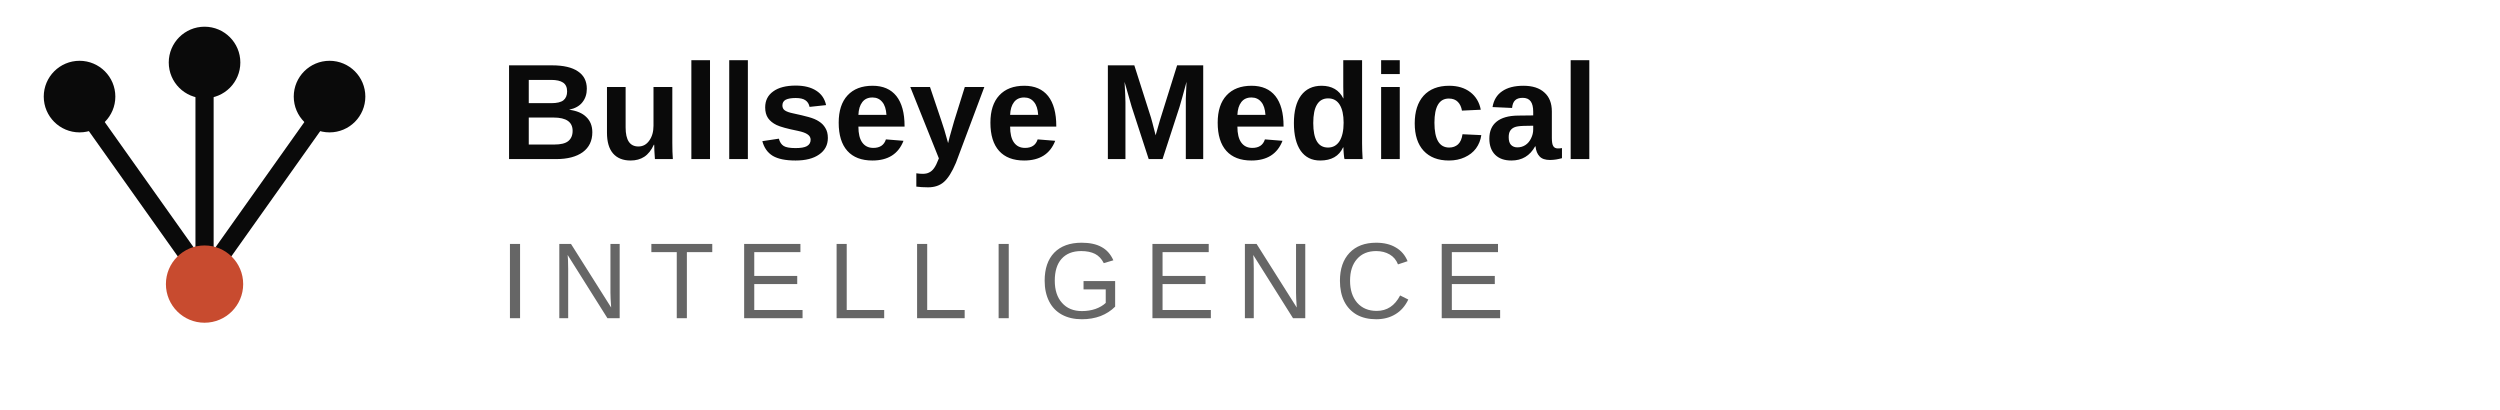
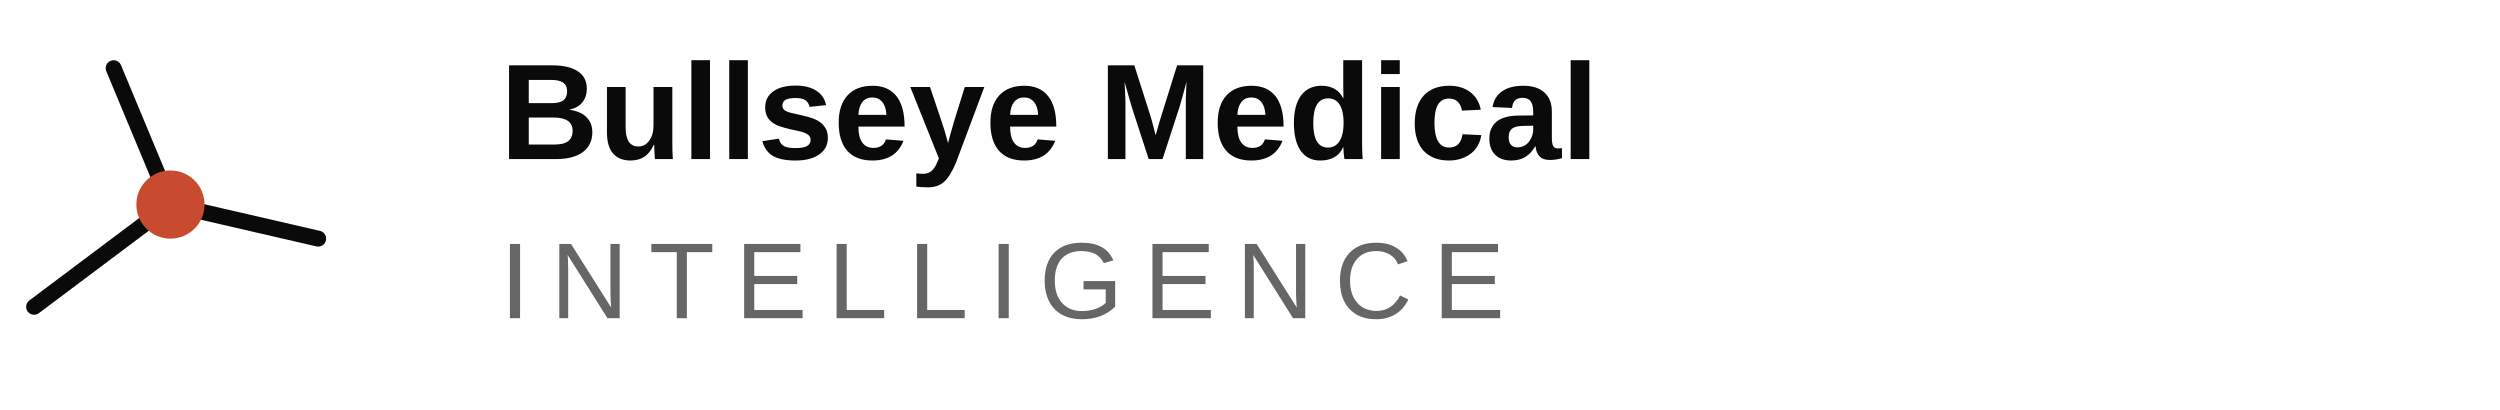
<svg xmlns="http://www.w3.org/2000/svg" viewBox="0 0 220 36" width="220" height="36">
-   <line x1="18" y1="24.5" x2="7" y2="9" stroke="#0a0a0a" stroke-width="1.6" stroke-linecap="round" />
-   <line x1="18" y1="24.5" x2="18" y2="6" stroke="#0a0a0a" stroke-width="1.6" stroke-linecap="round" />
-   <line x1="18" y1="24.5" x2="29" y2="9" stroke="#0a0a0a" stroke-width="1.6" stroke-linecap="round" />
-   <circle cx="7" cy="8.5" r="2.4" fill="#0a0a0a" stroke="#0a0a0a" stroke-width="1.5" />
-   <circle cx="18" cy="5.5" r="2.4" fill="#0a0a0a" stroke="#0a0a0a" stroke-width="1.5" />
-   <circle cx="29" cy="8.5" r="2.4" fill="#0a0a0a" stroke="#0a0a0a" stroke-width="1.5" />
-   <circle cx="18" cy="25" r="3.4" fill="#c84b2f" />
+   <line x1="10" y1="6" x2="15" y2="18" stroke="#0a0a0a" stroke-width="1.4" stroke-linecap="round" />
+   <line x1="3" y1="27" x2="15" y2="18" stroke="#0a0a0a" stroke-width="1.4" stroke-linecap="round" />
+   <line x1="28" y1="21" x2="15" y2="18" stroke="#0a0a0a" stroke-width="1.4" stroke-linecap="round" />
+   <circle cx="15" cy="18" r="3" fill="#c84b2f" />
  <text x="44" y="14" font-family="'Liberation Sans', Arial, Helvetica, sans-serif" font-size="12" font-weight="700" fill="#0a0a0a">Bullseye Medical</text>
  <text x="44" y="28" font-family="'Liberation Sans', Arial, Helvetica, sans-serif" font-size="9.5" font-weight="400" fill="#666666" letter-spacing="1.8">INTELLIGENCE</text>
</svg>
